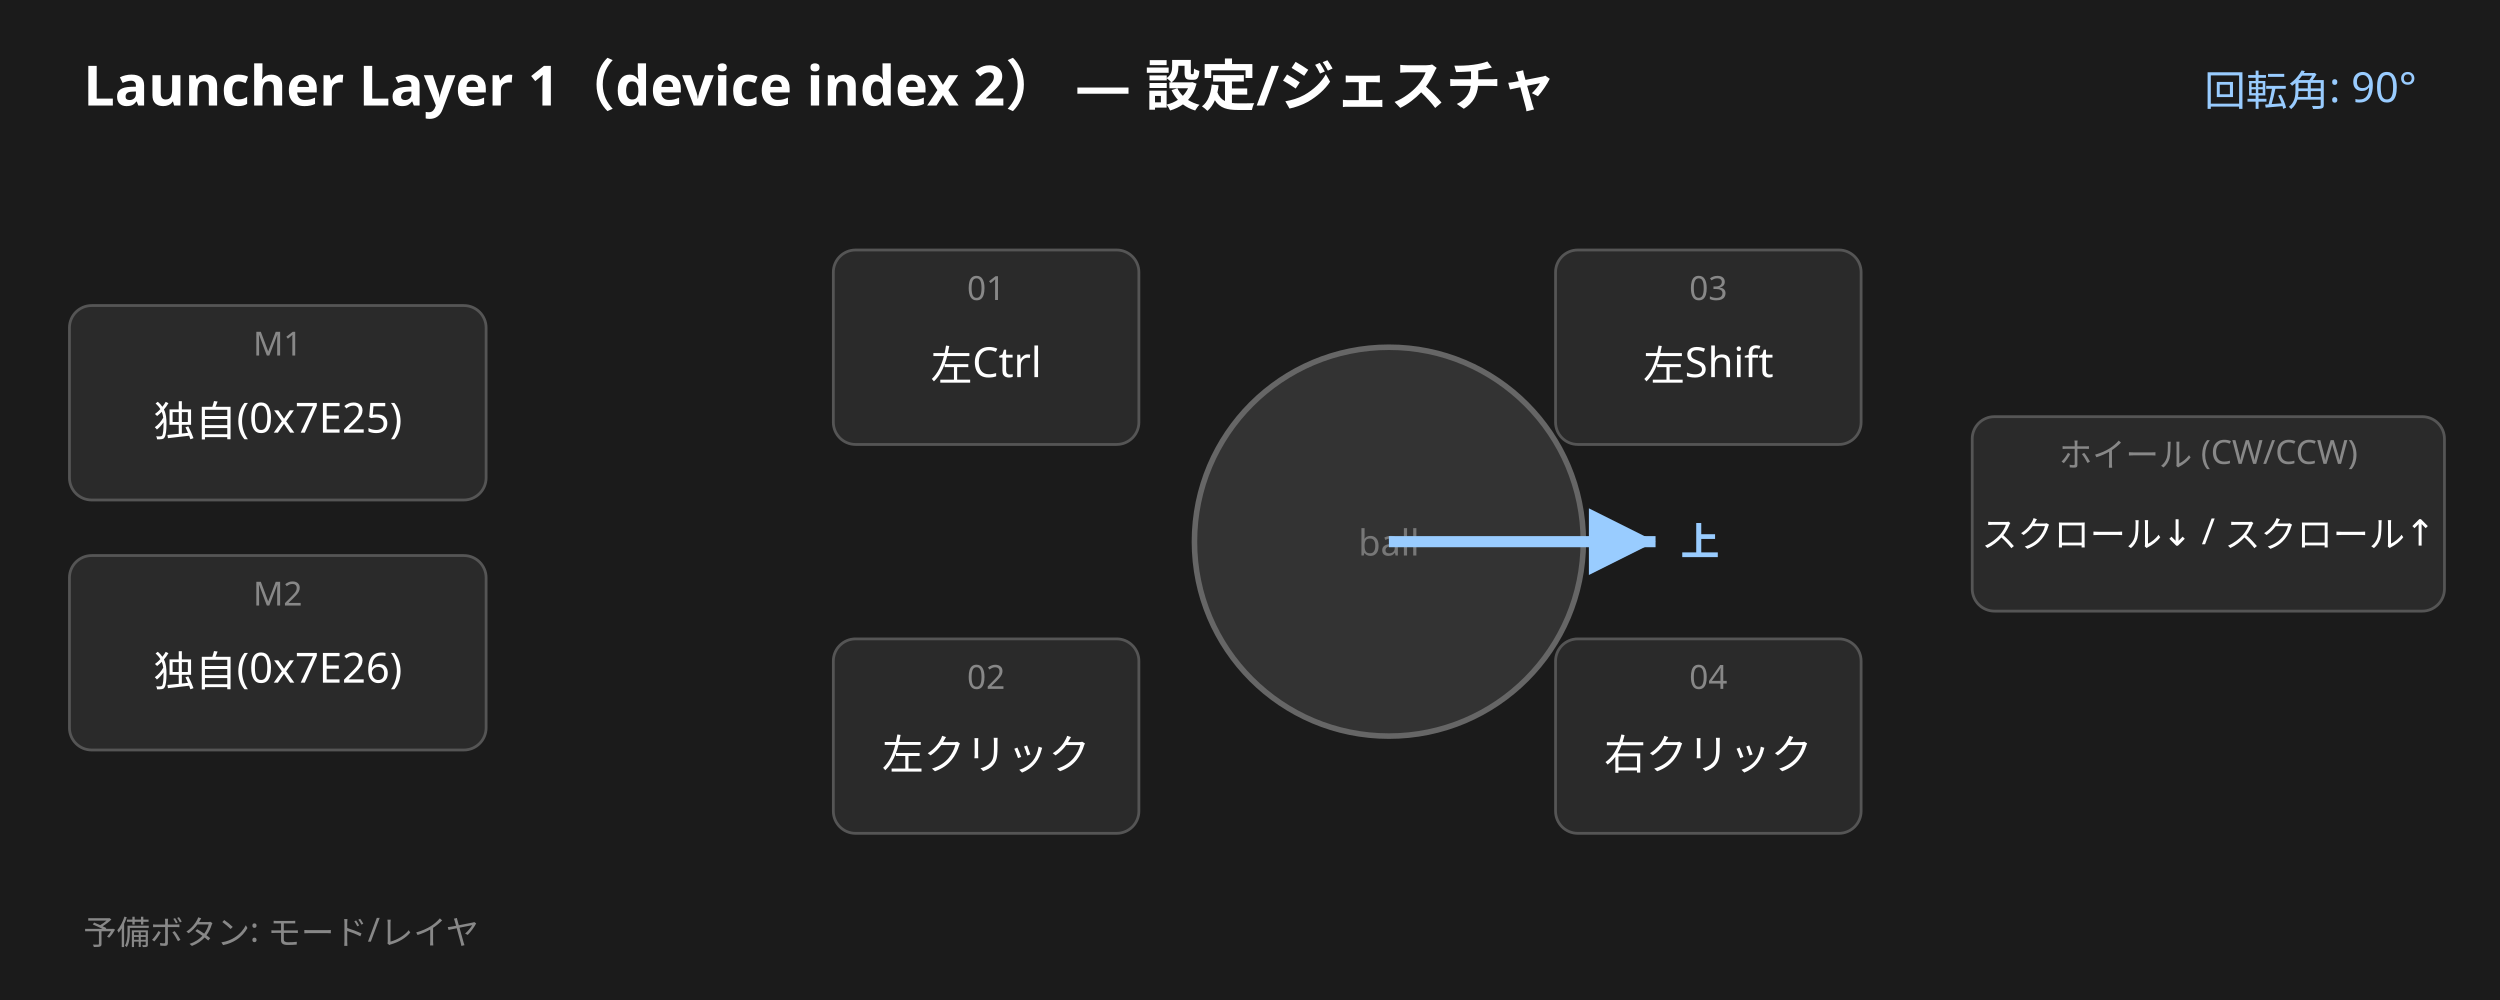
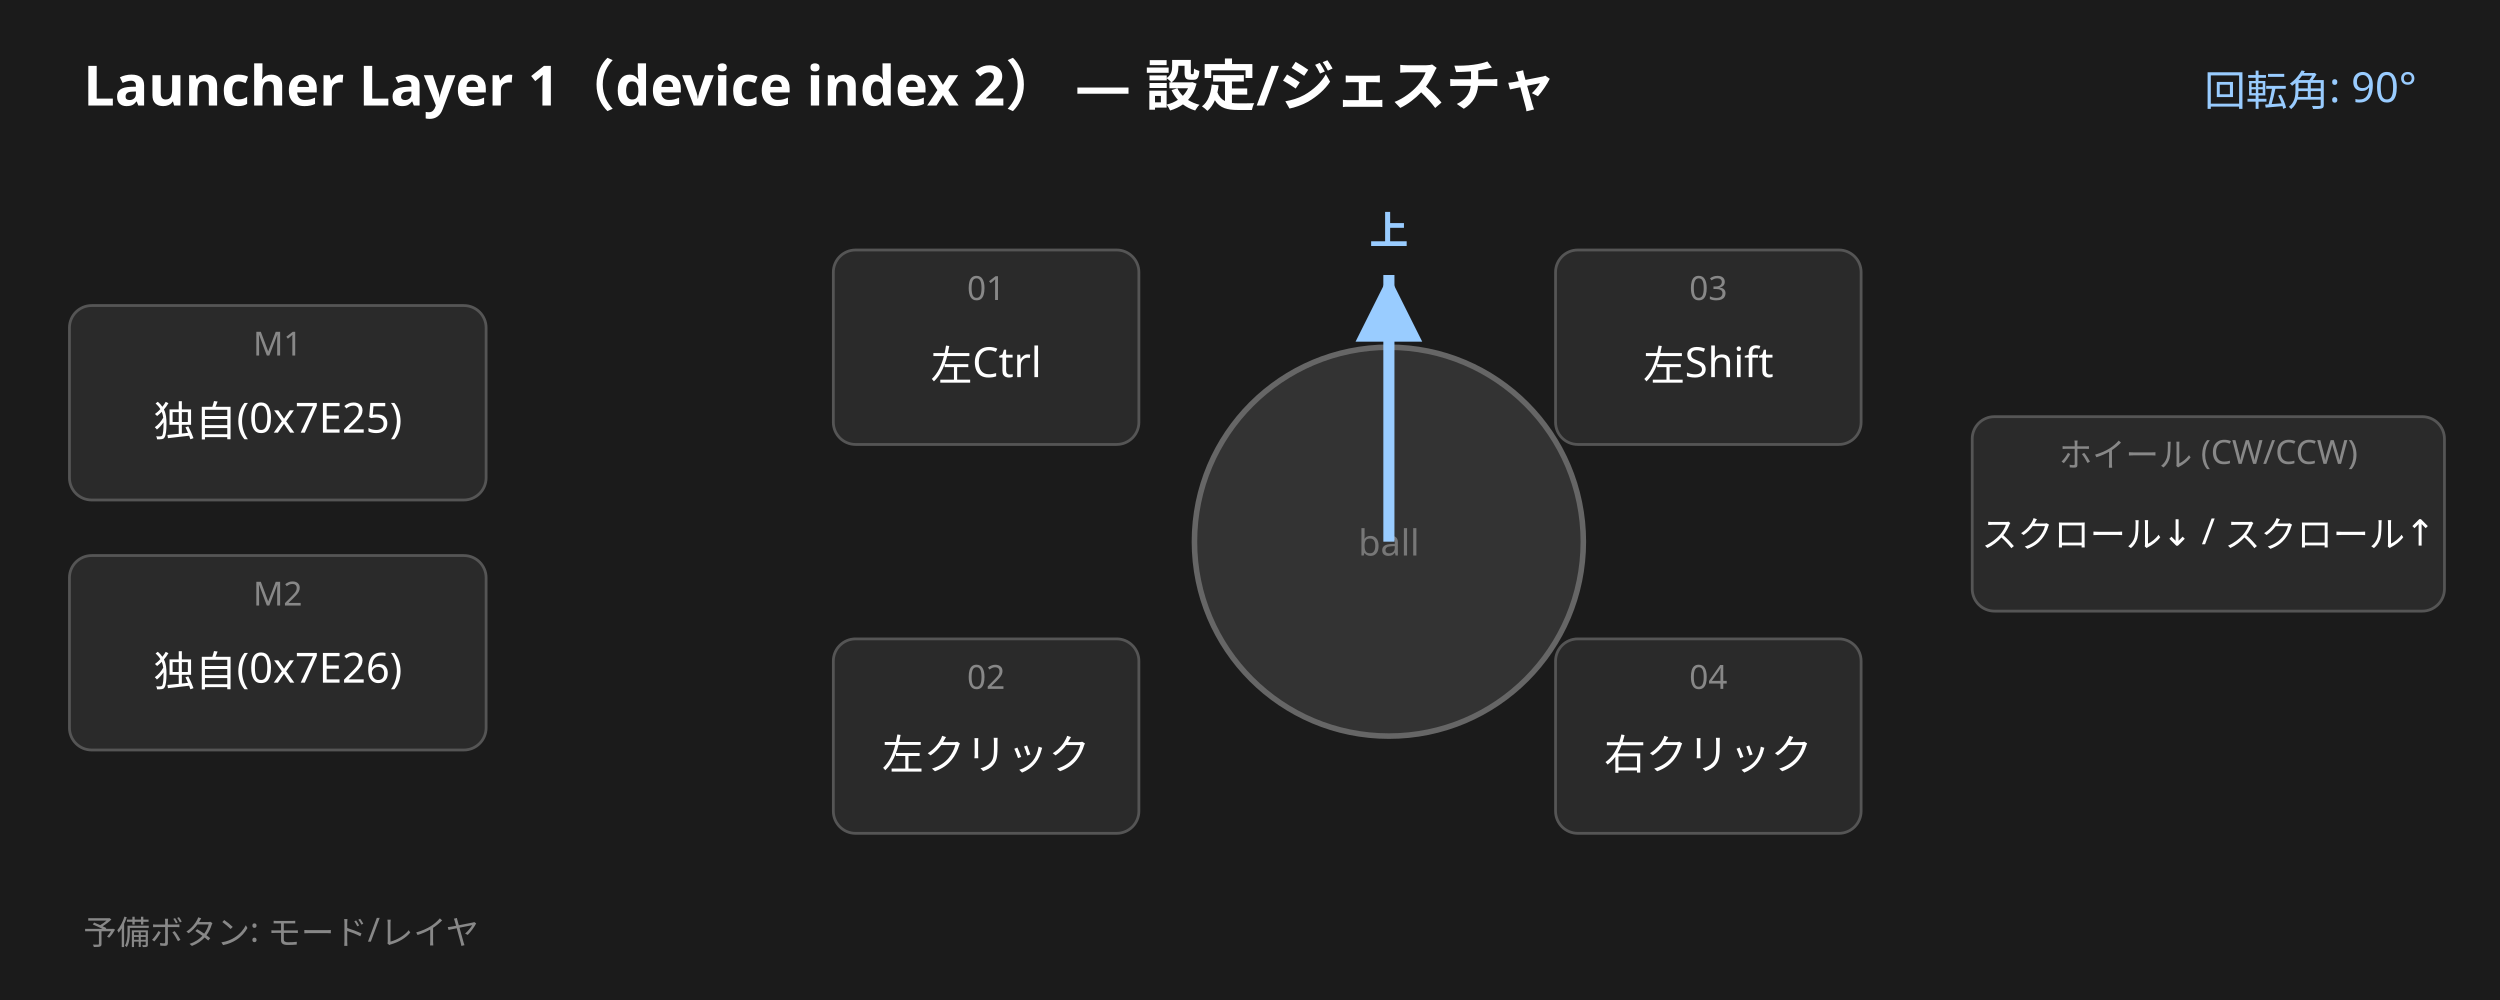
<svg xmlns="http://www.w3.org/2000/svg" width="900" height="360" viewBox="0 0 900 360" font-family="sans-serif">
  <defs>
    <marker id="up" markerWidth="10" markerHeight="10" refX="6" refY="3" orient="auto">
      <path d="M0,0 L6,3 L0,6 Z" fill="#9cf" />
    </marker>
  </defs>
  <rect width="900" height="360" fill="#1b1b1b" />
  <text x="30" y="38" fill="#fff" font-size="20" font-weight="bold">Launcher Layer 1（device index 2） — 設定/ジェスチャ</text>
  <text x="870" y="38" fill="#9cf" font-size="15" text-anchor="end">回転角: 90°</text>
  <rect x="25" y="110" width="150" height="70" rx="8" fill="#2a2a2a" stroke="#555" />
  <text x="100" y="128" fill="#888" font-size="12" text-anchor="middle">M1</text>
  <text x="100" y="157" fill="#fff" font-size="15" text-anchor="middle">独自(0x7E25)</text>
  <rect x="25" y="200" width="150" height="70" rx="8" fill="#2a2a2a" stroke="#555" />
  <text x="100" y="218" fill="#888" font-size="12" text-anchor="middle">M2</text>
  <text x="100" y="247" fill="#fff" font-size="15" text-anchor="middle">独自(0x7E26)</text>
  <rect x="300" y="90" width="110" height="70" rx="8" fill="#2a2a2a" stroke="#555" />
  <text x="355" y="108" fill="#888" font-size="12" text-anchor="middle">01</text>
  <text x="355" y="137" fill="#fff" font-size="15" text-anchor="middle">左Ctrl</text>
  <rect x="300" y="230" width="110" height="70" rx="8" fill="#2a2a2a" stroke="#555" />
  <text x="355" y="248" fill="#888" font-size="12" text-anchor="middle">02</text>
  <text x="355" y="277" fill="#fff" font-size="15" text-anchor="middle">左クリック</text>
  <circle cx="500" cy="195" r="70" fill="#333" stroke="#666" stroke-width="2" />
  <text x="500" y="200" fill="#777" font-size="13" text-anchor="middle">ball</text>
-   <line x1="500" y1="195" x2="596.0" y2="195.0" stroke="#9cf" stroke-width="4" marker-end="url(#up)" />
-   <text x="612.0" y="200.0" fill="#9cf" font-size="14" font-weight="bold" text-anchor="middle">上</text>
+   <line x1="500" y1="195" x2="500.0" y2="99.0" stroke="#9cf" stroke-width="4" marker-end="url(#up)" />
+   <text x="500.0" y="88.0" fill="#9cf" font-size="14" font-weight="bold" text-anchor="middle">上</text>
  <rect x="560" y="90" width="110" height="70" rx="8" fill="#2a2a2a" stroke="#555" />
  <text x="615" y="108" fill="#888" font-size="12" text-anchor="middle">03</text>
  <text x="615" y="137" fill="#fff" font-size="15" text-anchor="middle">左Shift</text>
  <rect x="560" y="230" width="110" height="70" rx="8" fill="#2a2a2a" stroke="#555" />
  <text x="615" y="248" fill="#888" font-size="12" text-anchor="middle">04</text>
  <text x="615" y="277" fill="#fff" font-size="15" text-anchor="middle">右クリック</text>
  <rect x="710" y="150" width="170" height="70" rx="8" fill="#2a2a2a" stroke="#555" />
  <text x="795" y="168" fill="#888" font-size="12" text-anchor="middle">ホイール (CW/CCW)</text>
  <text x="795" y="197" fill="#fff" font-size="13" text-anchor="middle">スクロール↓ / スクロール↑</text>
  <text x="30" y="340" fill="#888" font-size="12">予備ボタン: モード/レイヤ</text>
</svg>
